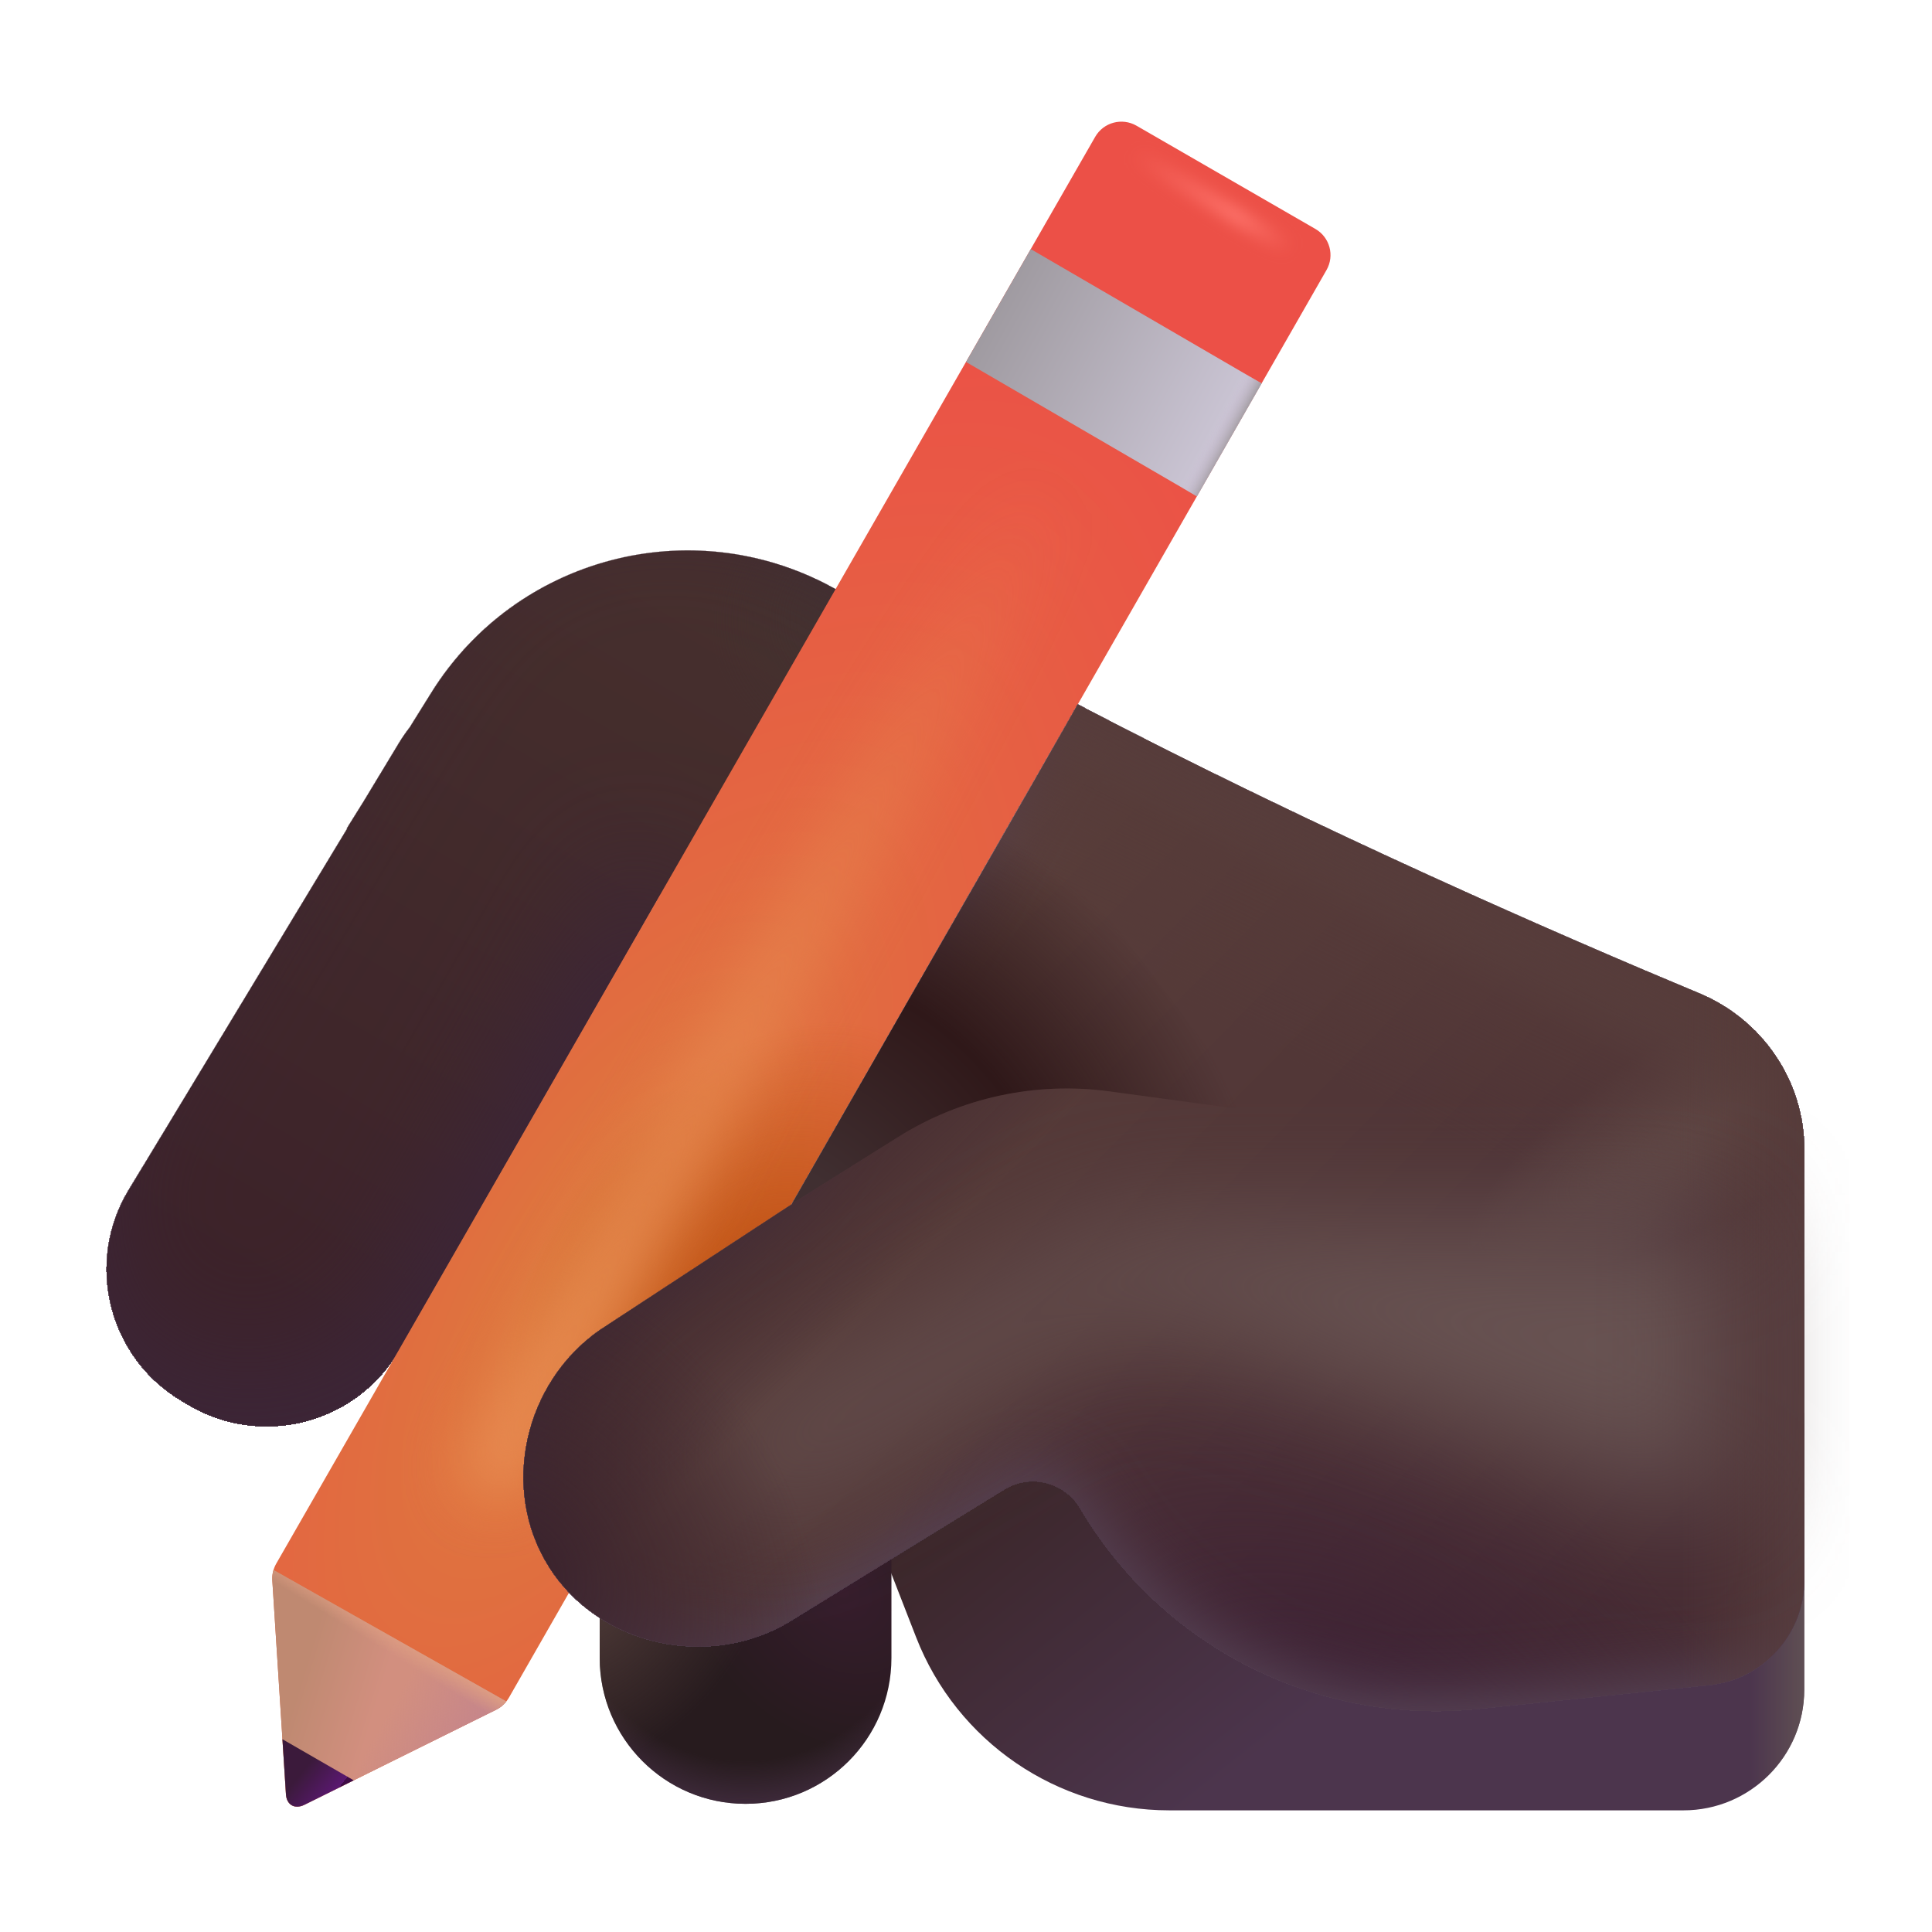
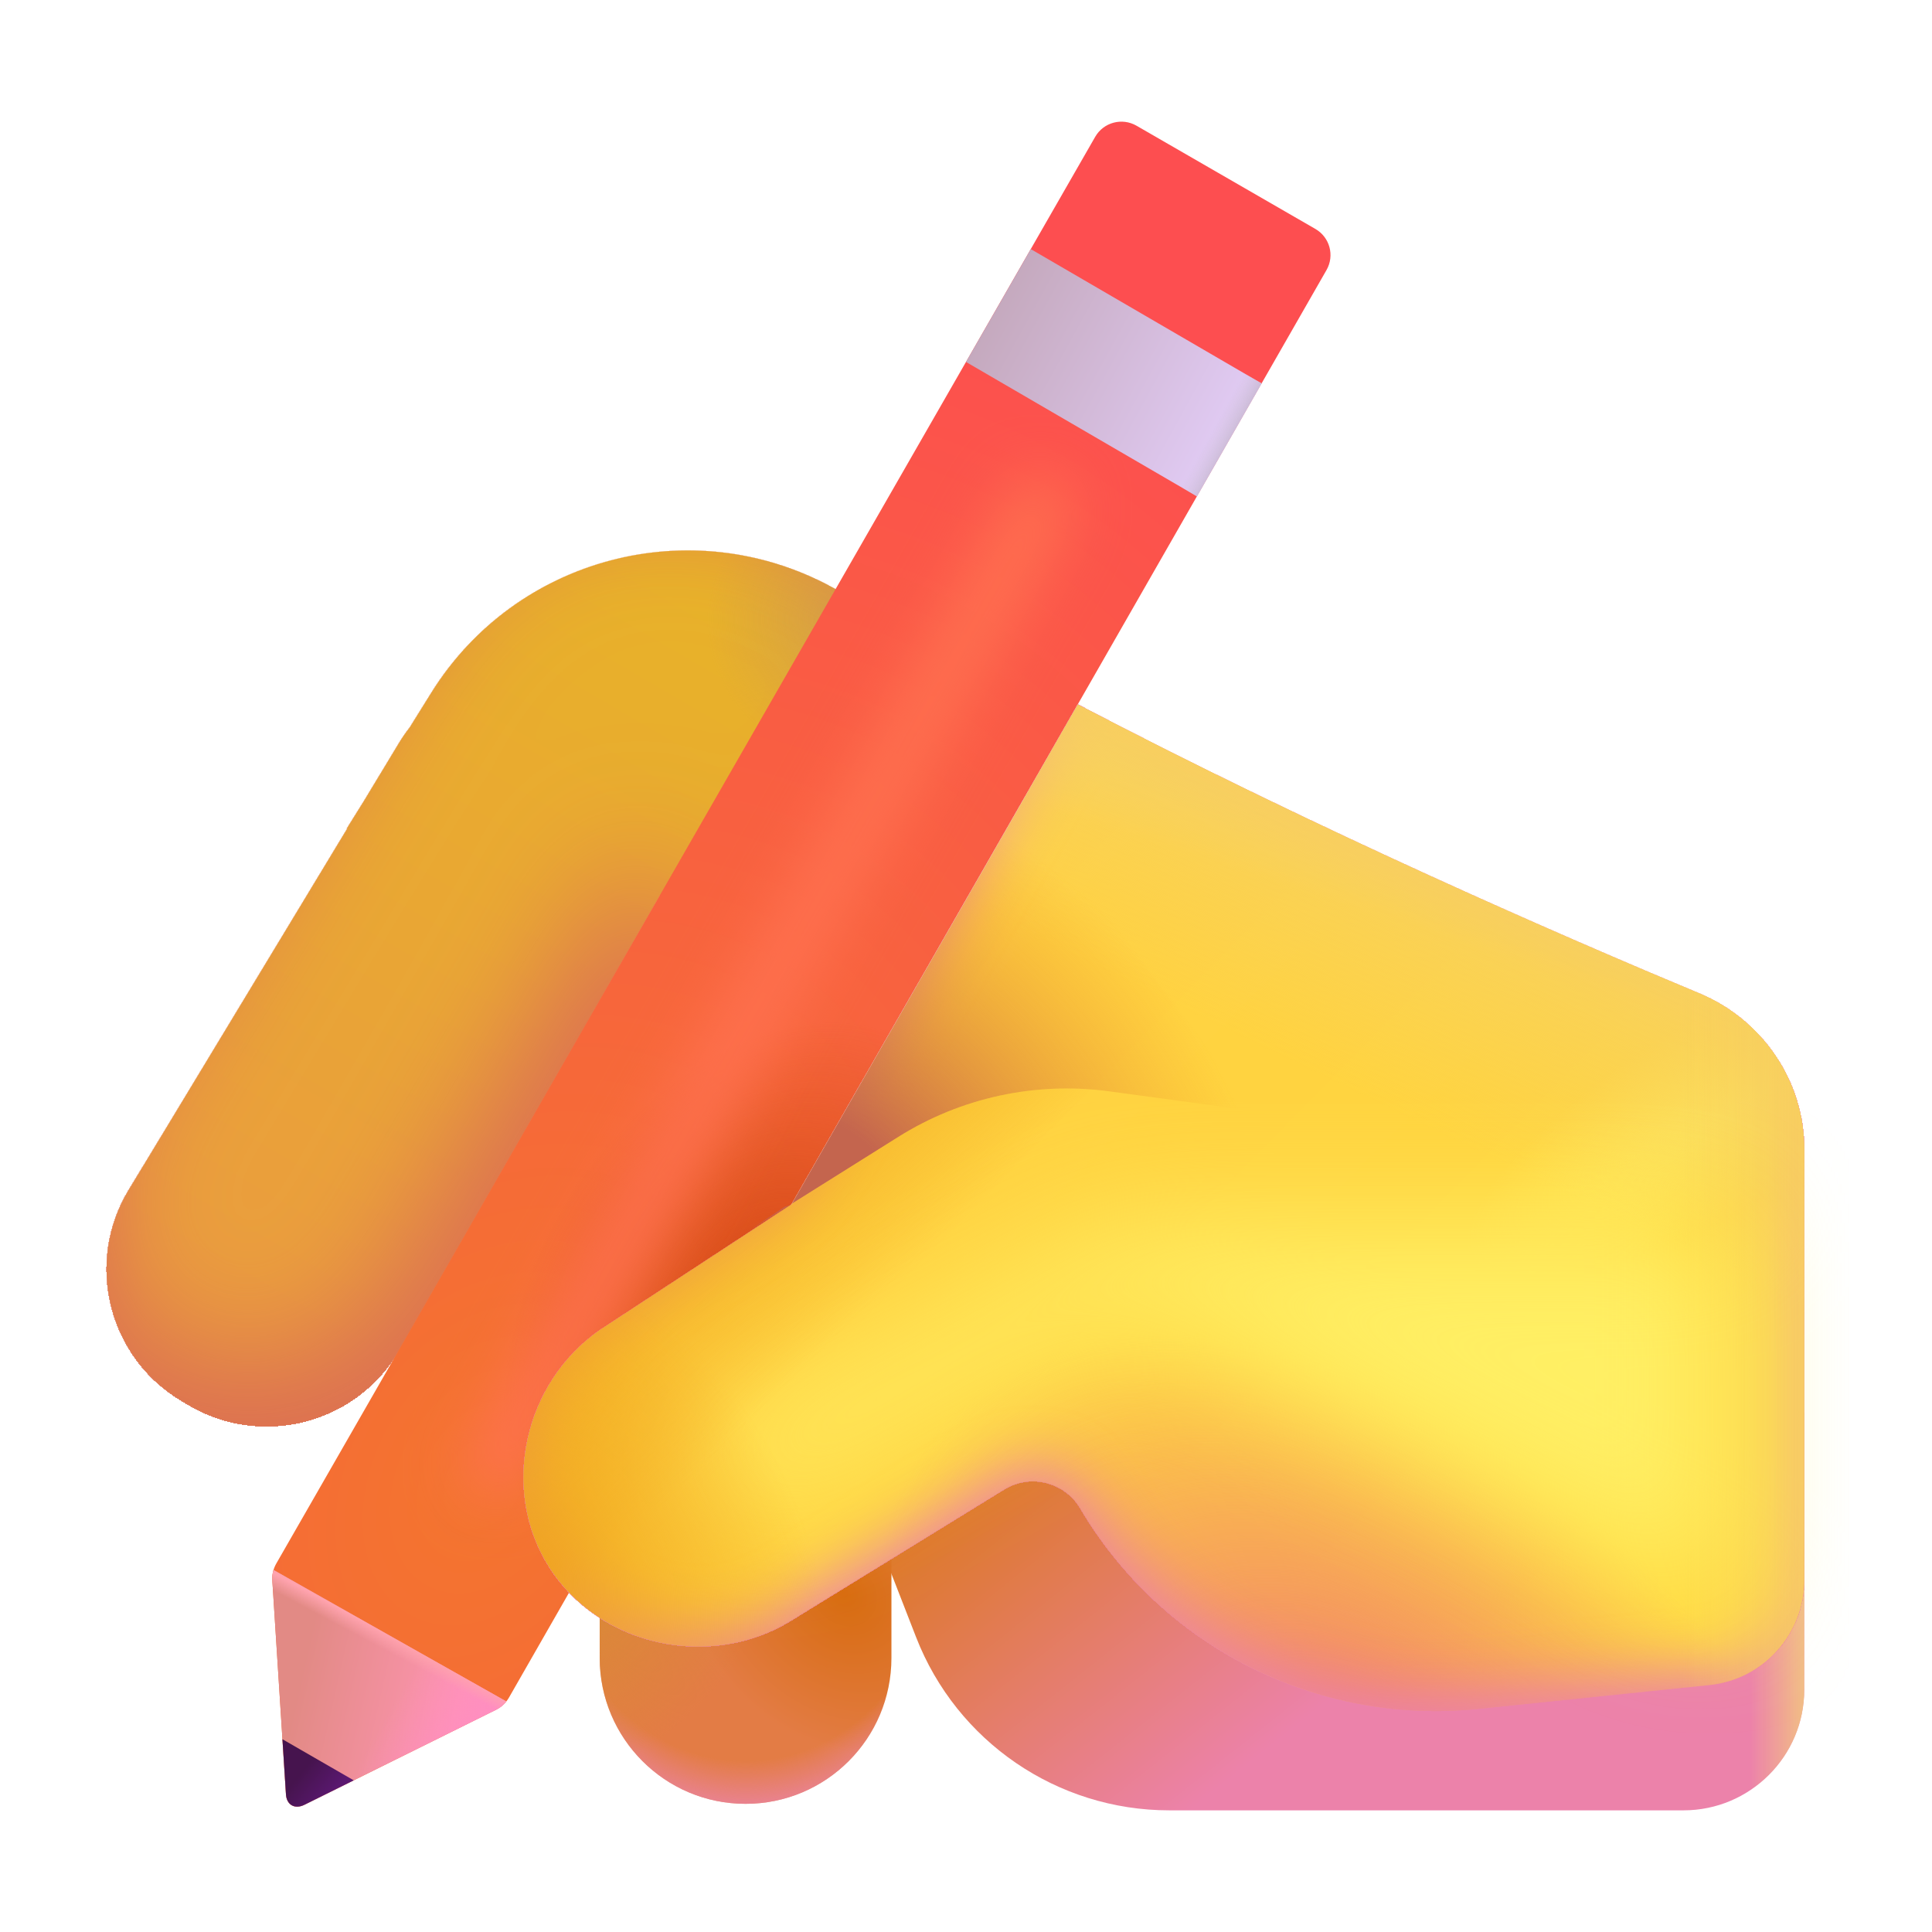
<svg xmlns="http://www.w3.org/2000/svg" width="32" height="32" viewBox="0 0 32 32" fill="none">
-   <g filter="url(#filter0_i_20020_6305)">
-     <path d="M6.784 12.051L7.143 11.475C8.542 9.228 11.449 8.461 13.775 9.724L16.655 11.29L12.349 18.371L10.934 14.829L6.617 22.349C5.914 23.575 4.344 23.99 3.127 23.271L3.011 23.202C1.797 22.485 1.402 20.915 2.132 19.708L5.752 13.722L5.746 13.718L6.027 13.267L6.61 12.303C6.663 12.214 6.722 12.13 6.784 12.051Z" fill="url(#paint0_linear_20020_6305)" />
-     <path d="M6.784 12.051L7.143 11.475C8.542 9.228 11.449 8.461 13.775 9.724L16.655 11.29L12.349 18.371L10.934 14.829L6.617 22.349C5.914 23.575 4.344 23.99 3.127 23.271L3.011 23.202C1.797 22.485 1.402 20.915 2.132 19.708L5.752 13.722L5.746 13.718L6.027 13.267L6.61 12.303C6.663 12.214 6.722 12.13 6.784 12.051Z" fill="url(#paint1_radial_20020_6305)" />
+   <g filter="url(#filter0_i_20020_6291)">
+     <path d="M6.784 12.051L7.143 11.475C8.542 9.228 11.449 8.461 13.775 9.724L16.655 11.29L12.349 18.371L10.934 14.829L6.617 22.349C5.914 23.575 4.344 23.99 3.127 23.271L3.011 23.202C1.797 22.485 1.402 20.915 2.132 19.708L5.752 13.722L5.746 13.718L6.027 13.267L6.61 12.303C6.663 12.214 6.722 12.13 6.784 12.051Z" fill="url(#paint0_linear_20020_6291)" />
+     <path d="M6.784 12.051L7.143 11.475C8.542 9.228 11.449 8.461 13.775 9.724L16.655 11.29L12.349 18.371L10.934 14.829L6.617 22.349C5.914 23.575 4.344 23.99 3.127 23.271L3.011 23.202C1.797 22.485 1.402 20.915 2.132 19.708L5.752 13.722L5.746 13.718L6.027 13.267L6.61 12.303C6.663 12.214 6.722 12.13 6.784 12.051Z" fill="url(#paint1_radial_20020_6291)" />
  </g>
-   <path d="M15.173 27.116L14.502 25.392L15.854 23.406H29.884V27.985C29.884 29.089 28.988 29.985 27.884 29.985H19.367C17.511 29.985 15.846 28.846 15.173 27.116Z" fill="url(#paint2_linear_20020_6305)" />
-   <path d="M15.173 27.116L14.502 25.392L15.854 23.406H29.884V27.985C29.884 29.089 28.988 29.985 27.884 29.985H19.367C17.511 29.985 15.846 28.846 15.173 27.116Z" fill="url(#paint3_linear_20020_6305)" />
-   <rect x="9.933" y="22.892" width="4.832" height="6.985" rx="2.416" fill="url(#paint4_radial_20020_6305)" />
-   <rect x="9.933" y="22.892" width="4.832" height="6.985" rx="2.416" fill="url(#paint5_radial_20020_6305)" />
-   <rect x="9.933" y="22.892" width="4.832" height="6.985" rx="2.416" fill="url(#paint6_radial_20020_6305)" />
-   <path d="M18.14 2.266C18.278 2.026 18.584 1.944 18.824 2.082L21.787 3.792C22.026 3.93 22.108 4.234 21.971 4.473L8.429 28.119C8.38 28.204 8.306 28.274 8.218 28.318L5.042 29.893C4.88 29.973 4.744 29.893 4.736 29.713L4.51 26.172C4.505 26.076 4.528 25.982 4.575 25.899L18.14 2.266Z" fill="url(#paint7_radial_20020_6305)" />
-   <path d="M18.14 2.266C18.278 2.026 18.584 1.944 18.824 2.082L21.787 3.792C22.026 3.93 22.108 4.234 21.971 4.473L8.429 28.119C8.38 28.204 8.306 28.274 8.218 28.318L5.042 29.893C4.88 29.973 4.744 29.893 4.736 29.713L4.51 26.172C4.505 26.076 4.528 25.982 4.575 25.899L18.14 2.266Z" fill="url(#paint8_radial_20020_6305)" />
-   <g filter="url(#filter1_f_20020_6305)">
-     <path d="M17.241 8.382L8.19 24.319" stroke="url(#paint9_linear_20020_6305)" stroke-linecap="round" />
+   <path d="M15.173 27.116L14.502 25.392L15.854 23.406H29.884V27.985C29.884 29.089 28.988 29.985 27.884 29.985H19.367C17.511 29.985 15.846 28.846 15.173 27.116Z" fill="url(#paint2_linear_20020_6291)" />
+   <path d="M15.173 27.116L14.502 25.392L15.854 23.406H29.884V27.985C29.884 29.089 28.988 29.985 27.884 29.985H19.367C17.511 29.985 15.846 28.846 15.173 27.116Z" fill="url(#paint3_linear_20020_6291)" />
+   <rect x="9.933" y="22.892" width="4.832" height="6.985" rx="2.416" fill="url(#paint4_radial_20020_6291)" />
+   <rect x="9.933" y="22.892" width="4.832" height="6.985" rx="2.416" fill="url(#paint5_radial_20020_6291)" />
+   <rect x="9.933" y="22.892" width="4.832" height="6.985" rx="2.416" fill="url(#paint6_radial_20020_6291)" />
+   <path d="M18.14 2.266C18.278 2.026 18.584 1.944 18.824 2.082L21.787 3.792C22.026 3.93 22.108 4.234 21.971 4.473L8.429 28.119C8.38 28.204 8.306 28.274 8.218 28.318L5.042 29.893C4.88 29.973 4.744 29.893 4.736 29.713L4.51 26.172C4.505 26.076 4.528 25.982 4.575 25.899L18.14 2.266Z" fill="url(#paint7_radial_20020_6291)" />
+   <path d="M18.14 2.266C18.278 2.026 18.584 1.944 18.824 2.082L21.787 3.792C22.026 3.93 22.108 4.234 21.971 4.473L8.429 28.119C8.38 28.204 8.306 28.274 8.218 28.318L5.042 29.893C4.88 29.973 4.744 29.893 4.736 29.713L4.51 26.172C4.505 26.076 4.528 25.982 4.575 25.899L18.14 2.266Z" fill="url(#paint8_radial_20020_6291)" />
+   <g filter="url(#filter1_f_20020_6291)">
+     <path d="M17.241 8.382L8.19 24.319" stroke="#FF7150" stroke-linecap="round" />
  </g>
-   <g filter="url(#filter2_i_20020_6305)">
-     <path d="M9.933 22.031C8.682 22.905 8.28 24.664 9.095 25.954C9.931 27.275 11.769 27.663 13.101 26.843L16.63 24.67C17.064 24.403 17.633 24.544 17.893 24.983C19.253 27.281 21.825 28.578 24.481 28.304L28.313 27.91C29.206 27.818 29.884 27.066 29.884 26.169V19.039C29.884 17.907 29.191 16.89 28.147 16.454C25.92 15.526 21.865 13.765 17.852 11.669L13.111 19.949L9.933 22.031Z" fill="url(#paint10_linear_20020_6305)" />
-     <path d="M9.933 22.031C8.682 22.905 8.28 24.664 9.095 25.954C9.931 27.275 11.769 27.663 13.101 26.843L16.63 24.67C17.064 24.403 17.633 24.544 17.893 24.983C19.253 27.281 21.825 28.578 24.481 28.304L28.313 27.91C29.206 27.818 29.884 27.066 29.884 26.169V19.039C29.884 17.907 29.191 16.89 28.147 16.454C25.92 15.526 21.865 13.765 17.852 11.669L13.111 19.949L9.933 22.031Z" fill="url(#paint11_radial_20020_6305)" />
-     <path d="M9.933 22.031C8.682 22.905 8.28 24.664 9.095 25.954C9.931 27.275 11.769 27.663 13.101 26.843L16.63 24.67C17.064 24.403 17.633 24.544 17.893 24.983C19.253 27.281 21.825 28.578 24.481 28.304L28.313 27.91C29.206 27.818 29.884 27.066 29.884 26.169V19.039C29.884 17.907 29.191 16.89 28.147 16.454C25.92 15.526 21.865 13.765 17.852 11.669L13.111 19.949L9.933 22.031Z" fill="url(#paint12_radial_20020_6305)" />
-     <path d="M9.933 22.031C8.682 22.905 8.28 24.664 9.095 25.954C9.931 27.275 11.769 27.663 13.101 26.843L16.63 24.67C17.064 24.403 17.633 24.544 17.893 24.983C19.253 27.281 21.825 28.578 24.481 28.304L28.313 27.91C29.206 27.818 29.884 27.066 29.884 26.169V19.039C29.884 17.907 29.191 16.89 28.147 16.454C25.92 15.526 21.865 13.765 17.852 11.669L13.111 19.949L9.933 22.031Z" fill="url(#paint13_linear_20020_6305)" />
+   <g filter="url(#filter2_i_20020_6291)">
+     <path d="M9.933 22.031C8.682 22.905 8.28 24.664 9.095 25.954C9.931 27.275 11.769 27.663 13.101 26.843L16.63 24.67C17.064 24.403 17.633 24.544 17.893 24.983C19.253 27.281 21.825 28.578 24.481 28.304L28.313 27.91C29.206 27.818 29.884 27.066 29.884 26.169V19.039C29.884 17.907 29.191 16.89 28.147 16.454C25.92 15.526 21.865 13.765 17.852 11.669L13.111 19.949L9.933 22.031Z" fill="url(#paint9_linear_20020_6291)" />
+     <path d="M9.933 22.031C8.682 22.905 8.28 24.664 9.095 25.954C9.931 27.275 11.769 27.663 13.101 26.843L16.63 24.67C17.064 24.403 17.633 24.544 17.893 24.983C19.253 27.281 21.825 28.578 24.481 28.304L28.313 27.91C29.206 27.818 29.884 27.066 29.884 26.169V19.039C29.884 17.907 29.191 16.89 28.147 16.454C25.92 15.526 21.865 13.765 17.852 11.669L13.111 19.949L9.933 22.031Z" fill="url(#paint10_radial_20020_6291)" />
+     <path d="M9.933 22.031C8.682 22.905 8.28 24.664 9.095 25.954C9.931 27.275 11.769 27.663 13.101 26.843L16.63 24.67C17.064 24.403 17.633 24.544 17.893 24.983C19.253 27.281 21.825 28.578 24.481 28.304L28.313 27.91C29.206 27.818 29.884 27.066 29.884 26.169V19.039C29.884 17.907 29.191 16.89 28.147 16.454C25.92 15.526 21.865 13.765 17.852 11.669L13.111 19.949L9.933 22.031Z" fill="url(#paint11_radial_20020_6291)" />
+     <path d="M9.933 22.031C8.682 22.905 8.28 24.664 9.095 25.954C9.931 27.275 11.769 27.663 13.101 26.843L16.63 24.67C17.064 24.403 17.633 24.544 17.893 24.983C19.253 27.281 21.825 28.578 24.481 28.304L28.313 27.91C29.206 27.818 29.884 27.066 29.884 26.169V19.039C29.884 17.907 29.191 16.89 28.147 16.454C25.92 15.526 21.865 13.765 17.852 11.669L13.111 19.949L9.933 22.031Z" fill="url(#paint12_linear_20020_6291)" />
  </g>
-   <path d="M9.933 22.031C8.682 22.905 8.28 24.664 9.095 25.954C9.931 27.275 11.769 27.663 13.101 26.843L16.63 24.67C17.064 24.403 17.633 24.544 17.893 24.983C19.253 27.281 21.825 28.578 24.481 28.304L28.313 27.91C29.206 27.818 29.884 27.066 29.884 26.169V19.039C29.884 17.907 29.191 16.89 28.147 16.454C25.92 15.526 21.865 13.765 17.852 11.669L13.111 19.949L9.933 22.031Z" fill="url(#paint14_linear_20020_6305)" />
-   <path d="M9.933 22.031C8.682 22.905 8.28 24.664 9.095 25.954C9.931 27.275 11.769 27.663 13.101 26.843L16.63 24.67C17.064 24.403 17.633 24.544 17.893 24.983C19.253 27.281 21.825 28.578 24.481 28.304L28.313 27.91C29.206 27.818 29.884 27.066 29.884 26.169V19.039C29.884 17.907 29.191 16.89 28.147 16.454C25.92 15.526 21.865 13.765 17.852 11.669L13.111 19.949L9.933 22.031Z" fill="url(#paint15_linear_20020_6305)" />
-   <path d="M16.925 13.287L13.118 19.936L14.876 18.833C15.917 18.178 17.155 17.911 18.374 18.076L20.805 18.406L16.925 13.287Z" fill="url(#paint16_radial_20020_6305)" />
-   <path d="M16 5.995L17.073 4.126L20.896 6.351L19.825 8.221L16 5.995Z" fill="url(#paint17_linear_20020_6305)" />
-   <path d="M16 5.995L17.073 4.126L20.896 6.351L19.825 8.221L16 5.995Z" fill="url(#paint18_linear_20020_6305)" />
-   <path d="M8.386 28.182C8.341 28.239 8.284 28.285 8.218 28.318L5.042 29.893C4.88 29.973 4.744 29.893 4.736 29.714L4.51 26.172C4.507 26.115 4.514 26.058 4.53 26.003L8.386 28.182Z" fill="url(#paint19_linear_20020_6305)" />
-   <path d="M8.386 28.182C8.341 28.239 8.284 28.285 8.218 28.318L5.042 29.893C4.88 29.973 4.744 29.893 4.736 29.714L4.51 26.172C4.507 26.115 4.514 26.058 4.53 26.003L8.386 28.182Z" fill="url(#paint20_linear_20020_6305)" />
-   <path d="M8.386 28.182C8.341 28.239 8.284 28.285 8.218 28.318L5.042 29.893C4.88 29.973 4.744 29.893 4.736 29.714L4.51 26.172C4.507 26.115 4.514 26.058 4.53 26.003L8.386 28.182Z" fill="url(#paint21_linear_20020_6305)" />
-   <path d="M5.859 29.488L5.042 29.893C4.88 29.973 4.744 29.893 4.736 29.714L4.678 28.807L5.859 29.488Z" fill="url(#paint22_linear_20020_6305)" />
-   <g filter="url(#filter3_f_20020_6305)">
-     <path d="M17.818 20.62L12.186 23.662C11.823 23.858 11.712 24.328 11.95 24.665C12.152 24.953 12.537 25.042 12.845 24.874L17.908 22.102C18.406 21.83 18.996 21.782 19.532 21.97L28.629 25.17V20.26H19.244C18.746 20.26 18.256 20.384 17.818 20.62Z" fill="#685352" />
+   <path d="M9.933 22.031C8.682 22.905 8.28 24.664 9.095 25.954C9.931 27.275 11.769 27.663 13.101 26.843L16.63 24.67C17.064 24.403 17.633 24.544 17.893 24.983C19.253 27.281 21.825 28.578 24.481 28.304L28.313 27.91C29.206 27.818 29.884 27.066 29.884 26.169V19.039C29.884 17.907 29.191 16.89 28.147 16.454C25.92 15.526 21.865 13.765 17.852 11.669L13.111 19.949L9.933 22.031Z" fill="url(#paint13_linear_20020_6291)" />
+   <path d="M9.933 22.031C8.682 22.905 8.28 24.664 9.095 25.954C9.931 27.275 11.769 27.663 13.101 26.843L16.63 24.67C17.064 24.403 17.633 24.544 17.893 24.983C19.253 27.281 21.825 28.578 24.481 28.304L28.313 27.91C29.206 27.818 29.884 27.066 29.884 26.169V19.039C29.884 17.907 29.191 16.89 28.147 16.454C25.92 15.526 21.865 13.765 17.852 11.669L13.111 19.949L9.933 22.031Z" fill="url(#paint14_linear_20020_6291)" />
+   <path d="M12.467 20.343L12.997 19.989L13.08 19.96L12.469 20.344L12.467 20.343Z" fill="url(#paint15_radial_20020_6291)" />
+   <path d="M16.925 13.287L13.118 19.936L14.876 18.833C15.917 18.178 17.155 17.911 18.374 18.076L20.805 18.406L16.925 13.287Z" fill="url(#paint16_radial_20020_6291)" />
+   <path d="M16 5.995L17.073 4.126L20.896 6.351L19.825 8.221L16 5.995Z" fill="url(#paint17_linear_20020_6291)" />
+   <path d="M16 5.995L17.073 4.126L20.896 6.351L19.825 8.221L16 5.995Z" fill="url(#paint18_linear_20020_6291)" />
+   <path d="M8.386 28.182C8.341 28.239 8.284 28.285 8.218 28.318L5.042 29.893C4.88 29.973 4.744 29.893 4.736 29.714L4.51 26.172C4.507 26.115 4.514 26.058 4.53 26.003L8.386 28.182Z" fill="url(#paint19_linear_20020_6291)" />
+   <path d="M8.386 28.182C8.341 28.239 8.284 28.285 8.218 28.318L5.042 29.893C4.88 29.973 4.744 29.893 4.736 29.714L4.51 26.172C4.507 26.115 4.514 26.058 4.53 26.003L8.386 28.182Z" fill="url(#paint20_linear_20020_6291)" />
+   <path d="M8.386 28.182C8.341 28.239 8.284 28.285 8.218 28.318L5.042 29.893C4.88 29.973 4.744 29.893 4.736 29.714L4.51 26.172C4.507 26.115 4.514 26.058 4.53 26.003L8.386 28.182Z" fill="url(#paint21_linear_20020_6291)" />
+   <path d="M5.859 29.488L5.042 29.893C4.88 29.973 4.744 29.893 4.736 29.714L4.678 28.807L5.859 29.488Z" fill="url(#paint22_linear_20020_6291)" />
+   <g filter="url(#filter3_f_20020_6291)">
+     <path d="M17.818 20.62L12.186 23.662C11.823 23.858 11.712 24.328 11.95 24.665C12.152 24.953 12.537 25.042 12.845 24.874L17.767 22.18C18.345 21.863 19.042 21.852 19.63 22.149L28.629 26.702V20.26H19.244C18.746 20.26 18.256 20.384 17.818 20.62Z" fill="#FFEF64" />
  </g>
-   <path d="M13.118 19.936L14.876 18.833C15.917 18.179 17.155 17.911 18.374 18.076L19.842 18.276L17.903 24.999L17.893 24.983C17.633 24.544 17.064 24.403 16.63 24.67L13.101 26.843C11.769 27.663 9.931 27.275 9.095 25.954C8.28 24.664 8.682 22.905 9.933 22.031L13.111 19.949L13.118 19.936Z" fill="url(#paint23_linear_20020_6305)" />
-   <path d="M13.118 19.936L14.876 18.833C15.917 18.179 17.155 17.911 18.374 18.076L19.842 18.276L17.903 24.999L17.893 24.983C17.633 24.544 17.064 24.403 16.63 24.67L13.101 26.843C11.769 27.663 9.931 27.275 9.095 25.954C8.28 24.664 8.682 22.905 9.933 22.031L13.111 19.949L13.118 19.936Z" fill="url(#paint24_radial_20020_6305)" />
-   <g filter="url(#filter4_f_20020_6305)">
-     <path d="M18.719 2.503L21.567 4.24" stroke="url(#paint25_linear_20020_6305)" stroke-width="0.25" stroke-linecap="round" />
-   </g>
+   <path d="M13.118 19.936L14.876 18.833C15.917 18.179 17.155 17.911 18.374 18.076L19.842 18.276L17.903 24.999L17.893 24.983C17.633 24.544 17.064 24.403 16.63 24.67L13.101 26.843C11.769 27.663 9.931 27.275 9.095 25.954C8.28 24.664 8.682 22.905 9.933 22.031L13.111 19.949L13.118 19.936Z" fill="url(#paint23_linear_20020_6291)" />
+   <path d="M13.118 19.936L14.876 18.833C15.917 18.179 17.155 17.911 18.374 18.076L19.842 18.276L17.903 24.999L17.893 24.983C17.633 24.544 17.064 24.403 16.63 24.67L13.101 26.843C11.769 27.663 9.931 27.275 9.095 25.954C8.28 24.664 8.682 22.905 9.933 22.031L13.111 19.949L13.118 19.936Z" fill="url(#paint24_radial_20020_6291)" />
  <defs>
-     <filter id="filter0_i_20020_6305" x="1.465" y="8.117" width="15.189" height="15.507" filterUnits="userSpaceOnUse" color-interpolation-filters="sRGB">
+     <filter id="filter0_i_20020_6291" x="1.465" y="8.117" width="15.189" height="15.507" filterUnits="userSpaceOnUse" color-interpolation-filters="sRGB">
      <feFlood flood-opacity="0" result="BackgroundImageFix" />
      <feBlend mode="normal" in="SourceGraphic" in2="BackgroundImageFix" result="shape" />
      <feColorMatrix in="SourceAlpha" type="matrix" values="0 0 0 0 0 0 0 0 0 0 0 0 0 0 0 0 0 0 127 0" result="hardAlpha" />
      <feOffset dx="-0.3" dy="-1" />
      <feGaussianBlur stdDeviation="1" />
      <feComposite in2="hardAlpha" operator="arithmetic" k2="-1" k3="1" />
-       <feColorMatrix type="matrix" values="0 0 0 0 0.235 0 0 0 0 0.145 0 0 0 0 0.216 0 0 0 1 0" />
-       <feBlend mode="normal" in2="shape" result="effect1_innerShadow_20020_6305" />
+       <feColorMatrix type="matrix" values="0 0 0 0 0.863 0 0 0 0 0.435 0 0 0 0 0.322 0 0 0 1 0" />
+       <feBlend mode="normal" in2="shape" result="effect1_innerShadow_20020_6291" />
    </filter>
-     <filter id="filter1_f_20020_6305" x="6.69" y="6.882" width="12.051" height="18.937" filterUnits="userSpaceOnUse" color-interpolation-filters="sRGB">
+     <filter id="filter1_f_20020_6291" x="6.69" y="6.882" width="12.051" height="18.937" filterUnits="userSpaceOnUse" color-interpolation-filters="sRGB">
      <feFlood flood-opacity="0" result="BackgroundImageFix" />
      <feBlend mode="normal" in="SourceGraphic" in2="BackgroundImageFix" result="shape" />
-       <feGaussianBlur stdDeviation="0.5" result="effect1_foregroundBlur_20020_6305" />
+       <feGaussianBlur stdDeviation="0.5" result="effect1_foregroundBlur_20020_6291" />
    </filter>
-     <filter id="filter2_i_20020_6305" x="8.671" y="11.419" width="21.213" height="16.921" filterUnits="userSpaceOnUse" color-interpolation-filters="sRGB">
+     <filter id="filter2_i_20020_6291" x="8.671" y="11.419" width="21.213" height="16.921" filterUnits="userSpaceOnUse" color-interpolation-filters="sRGB">
      <feFlood flood-opacity="0" result="BackgroundImageFix" />
      <feBlend mode="normal" in="SourceGraphic" in2="BackgroundImageFix" result="shape" />
      <feColorMatrix in="SourceAlpha" type="matrix" values="0 0 0 0 0 0 0 0 0 0 0 0 0 0 0 0 0 0 127 0" result="hardAlpha" />
      <feOffset dy="-0.25" />
      <feGaussianBlur stdDeviation="0.5" />
      <feComposite in2="hardAlpha" operator="arithmetic" k2="-1" k3="1" />
-       <feColorMatrix type="matrix" values="0 0 0 0 0.333 0 0 0 0 0.255 0 0 0 0 0.329 0 0 0 1 0" />
-       <feBlend mode="normal" in2="shape" result="effect1_innerShadow_20020_6305" />
+       <feColorMatrix type="matrix" values="0 0 0 0 0.925 0 0 0 0 0.51 0 0 0 0 0.651 0 0 0 1 0" />
+       <feBlend mode="normal" in2="shape" result="effect1_innerShadow_20020_6291" />
    </filter>
-     <filter id="filter3_f_20020_6305" x="9.824" y="18.26" width="20.805" height="8.91" filterUnits="userSpaceOnUse" color-interpolation-filters="sRGB">
+     <filter id="filter3_f_20020_6291" x="9.824" y="18.26" width="20.805" height="10.441" filterUnits="userSpaceOnUse" color-interpolation-filters="sRGB">
      <feFlood flood-opacity="0" result="BackgroundImageFix" />
      <feBlend mode="normal" in="SourceGraphic" in2="BackgroundImageFix" result="shape" />
-       <feGaussianBlur stdDeviation="1" result="effect1_foregroundBlur_20020_6305" />
+       <feGaussianBlur stdDeviation="1" result="effect1_foregroundBlur_20020_6291" />
    </filter>
-     <filter id="filter4_f_20020_6305" x="18.344" y="2.128" width="3.598" height="2.487" filterUnits="userSpaceOnUse" color-interpolation-filters="sRGB">
-       <feFlood flood-opacity="0" result="BackgroundImageFix" />
-       <feBlend mode="normal" in="SourceGraphic" in2="BackgroundImageFix" result="shape" />
-       <feGaussianBlur stdDeviation="0.125" result="effect1_foregroundBlur_20020_6305" />
-     </filter>
-     <linearGradient id="paint0_linear_20020_6305" x1="11.914" y1="10.071" x2="4.985" y2="21.98" gradientUnits="userSpaceOnUse">
-       <stop stop-color="#462F2D" />
-       <stop offset="1" stop-color="#3C2229" />
+     <linearGradient id="paint0_linear_20020_6291" x1="11.914" y1="10.071" x2="4.985" y2="21.98" gradientUnits="userSpaceOnUse">
+       <stop stop-color="#E8B229" />
+       <stop offset="1" stop-color="#EA9D3E" />
    </linearGradient>
-     <radialGradient id="paint1_radial_20020_6305" cx="0" cy="0" r="1" gradientUnits="userSpaceOnUse" gradientTransform="translate(14.123 10.2441) rotate(151.144) scale(2.4229 2.39271)">
-       <stop stop-color="#433230" />
-       <stop offset="1" stop-color="#433230" stop-opacity="0" />
+     <radialGradient id="paint1_radial_20020_6291" cx="0" cy="0" r="1" gradientUnits="userSpaceOnUse" gradientTransform="translate(14.123 10.2441) rotate(151.144) scale(2.4229 2.39271)">
+       <stop stop-color="#D5A047" />
+       <stop offset="1" stop-color="#D5A047" stop-opacity="0" />
    </radialGradient>
-     <linearGradient id="paint2_linear_20020_6305" x1="16.529" y1="24.288" x2="20.534" y2="29.334" gradientUnits="userSpaceOnUse">
-       <stop stop-color="#3B2629" />
-       <stop offset="1" stop-color="#4C354D" />
+     <linearGradient id="paint2_linear_20020_6291" x1="16.529" y1="24.288" x2="20.534" y2="29.334" gradientUnits="userSpaceOnUse">
+       <stop stop-color="#DD7828" />
+       <stop offset="1" stop-color="#EC82AA" />
    </linearGradient>
-     <linearGradient id="paint3_linear_20020_6305" x1="30.064" y1="29.985" x2="28.992" y2="29.985" gradientUnits="userSpaceOnUse">
-       <stop stop-color="#635455" />
-       <stop offset="1" stop-color="#635455" stop-opacity="0" />
+     <linearGradient id="paint3_linear_20020_6291" x1="30.064" y1="29.985" x2="28.992" y2="29.985" gradientUnits="userSpaceOnUse">
+       <stop stop-color="#F3CA7E" />
+       <stop offset="1" stop-color="#F3CA7E" stop-opacity="0" />
    </linearGradient>
-     <radialGradient id="paint4_radial_20020_6305" cx="0" cy="0" r="1" gradientUnits="userSpaceOnUse" gradientTransform="translate(13.9715 26.3845) rotate(135.869) scale(2.41351 2.90807)">
-       <stop stop-color="#361C2C" />
-       <stop offset="1" stop-color="#271B1E" />
+     <radialGradient id="paint4_radial_20020_6291" cx="0" cy="0" r="1" gradientUnits="userSpaceOnUse" gradientTransform="translate(13.9715 26.3845) rotate(135.869) scale(2.41351 2.90807)">
+       <stop stop-color="#D76B0E" />
+       <stop offset="1" stop-color="#E37C45" />
    </radialGradient>
-     <radialGradient id="paint5_radial_20020_6305" cx="0" cy="0" r="1" gradientUnits="userSpaceOnUse" gradientTransform="translate(12.3489 25.5496) rotate(90) scale(4.66523 4.10231)">
-       <stop offset="0.776" stop-color="#473046" stop-opacity="0" />
-       <stop offset="1" stop-color="#473046" />
+     <radialGradient id="paint5_radial_20020_6291" cx="0" cy="0" r="1" gradientUnits="userSpaceOnUse" gradientTransform="translate(12.3489 25.5496) rotate(90) scale(4.66523 4.10231)">
+       <stop offset="0.776" stop-color="#EC85B1" stop-opacity="0" />
+       <stop offset="1" stop-color="#EC85B1" />
    </radialGradient>
-     <radialGradient id="paint6_radial_20020_6305" cx="0" cy="0" r="1" gradientUnits="userSpaceOnUse" gradientTransform="translate(9.93274 26.7509) rotate(46.652) scale(2.23023 3.25879)">
-       <stop stop-color="#493634" />
-       <stop offset="1" stop-color="#493634" stop-opacity="0" />
+     <radialGradient id="paint6_radial_20020_6291" cx="0" cy="0" r="1" gradientUnits="userSpaceOnUse" gradientTransform="translate(9.93274 26.7509) rotate(46.652) scale(2.23023 3.25879)">
+       <stop stop-color="#DB8838" />
+       <stop offset="1" stop-color="#DB8838" stop-opacity="0" />
    </radialGradient>
-     <radialGradient id="paint7_radial_20020_6305" cx="0" cy="0" r="1" gradientUnits="userSpaceOnUse" gradientTransform="translate(9.77862 21.4953) rotate(-60.8246) scale(18.5343 7.81888)">
-       <stop stop-color="#DB7C3C" />
-       <stop offset="1" stop-color="#EC5047" />
+     <radialGradient id="paint7_radial_20020_6291" cx="0" cy="0" r="1" gradientUnits="userSpaceOnUse" gradientTransform="translate(8.06378 24.5624) rotate(-60.8192) scale(22.0482 16.0052)">
+       <stop stop-color="#F3752E" />
+       <stop offset="1" stop-color="#FD4E50" />
    </radialGradient>
-     <radialGradient id="paint8_radial_20020_6305" cx="0" cy="0" r="1" gradientUnits="userSpaceOnUse" gradientTransform="translate(12.4418 21.7453) rotate(-57.9221) scale(5.23706 3.61201)">
-       <stop stop-color="#B94D0B" />
-       <stop offset="1" stop-color="#B94D0B" stop-opacity="0" />
+     <radialGradient id="paint8_radial_20020_6291" cx="0" cy="0" r="1" gradientUnits="userSpaceOnUse" gradientTransform="translate(12.4418 21.7453) rotate(-57.9221) scale(5.23706 3.61201)">
+       <stop stop-color="#D24611" />
+       <stop offset="1" stop-color="#D24611" stop-opacity="0" />
    </radialGradient>
-     <linearGradient id="paint9_linear_20020_6305" x1="10.097" y1="22.631" x2="18.224" y2="8.382" gradientUnits="userSpaceOnUse">
-       <stop stop-color="#E98D53" />
-       <stop offset="1" stop-color="#E98D53" stop-opacity="0" />
+     <linearGradient id="paint9_linear_20020_6291" x1="17.139" y1="13.161" x2="28.784" y2="24.614" gradientUnits="userSpaceOnUse">
+       <stop stop-color="#FFD142" />
+       <stop offset="1" stop-color="#FFD73D" />
    </linearGradient>
-     <linearGradient id="paint10_linear_20020_6305" x1="17.139" y1="13.161" x2="28.784" y2="24.614" gradientUnits="userSpaceOnUse">
-       <stop stop-color="#593E3A" />
-       <stop offset="1" stop-color="#472C33" />
+     <radialGradient id="paint10_radial_20020_6291" cx="0" cy="0" r="1" gradientUnits="userSpaceOnUse" gradientTransform="translate(22.7763 30.3544) rotate(-135.161) scale(9.85968 6.28011)">
+       <stop offset="0.212" stop-color="#F1816B" />
+       <stop offset="1" stop-color="#F1816B" stop-opacity="0" />
+     </radialGradient>
+     <radialGradient id="paint11_radial_20020_6291" cx="0" cy="0" r="1" gradientUnits="userSpaceOnUse" gradientTransform="translate(28.8251 18.2568) rotate(149.931) scale(5.17395 1.57367)">
+       <stop stop-color="#FFEC5D" />
+       <stop offset="1" stop-color="#FFEC5D" stop-opacity="0" />
+     </radialGradient>
+     <linearGradient id="paint12_linear_20020_6291" x1="24.112" y1="14.368" x2="23.758" y2="15.468" gradientUnits="userSpaceOnUse">
+       <stop stop-color="#F7D160" />
+       <stop offset="1" stop-color="#F7D160" stop-opacity="0" />
    </linearGradient>
-     <radialGradient id="paint11_radial_20020_6305" cx="0" cy="0" r="1" gradientUnits="userSpaceOnUse" gradientTransform="translate(22.7763 30.3544) rotate(-135.161) scale(9.85968 6.28011)">
-       <stop offset="0.212" stop-color="#3C2034" />
-       <stop offset="1" stop-color="#3C2034" stop-opacity="0" />
+     <linearGradient id="paint13_linear_20020_6291" x1="23.814" y1="14.125" x2="22.001" y2="17.875" gradientUnits="userSpaceOnUse">
+       <stop stop-color="#F8D15D" />
+       <stop offset="1" stop-color="#F8D15D" stop-opacity="0" />
+     </linearGradient>
+     <linearGradient id="paint14_linear_20020_6291" x1="30.376" y1="21.188" x2="27.814" y2="21.188" gradientUnits="userSpaceOnUse">
+       <stop stop-color="#F8D15D" />
+       <stop offset="1" stop-color="#F8D15D" stop-opacity="0" />
+     </linearGradient>
+     <radialGradient id="paint15_radial_20020_6291" cx="0" cy="0" r="1" gradientUnits="userSpaceOnUse" gradientTransform="translate(13.1723 20.3441) rotate(-45.605) scale(7.31574 8.64406)">
+       <stop offset="0.249" stop-color="#C4654E" />
+       <stop offset="1" stop-color="#F19321" stop-opacity="0" />
    </radialGradient>
-     <radialGradient id="paint12_radial_20020_6305" cx="0" cy="0" r="1" gradientUnits="userSpaceOnUse" gradientTransform="translate(28.8251 18.2568) rotate(149.931) scale(5.17395 1.57367)">
-       <stop stop-color="#67514E" />
-       <stop offset="1" stop-color="#67514E" stop-opacity="0" />
+     <radialGradient id="paint16_radial_20020_6291" cx="0" cy="0" r="1" gradientUnits="userSpaceOnUse" gradientTransform="translate(13.1723 20.3441) rotate(-45.605) scale(7.31574 8.64406)">
+       <stop offset="0.249" stop-color="#C4654E" />
+       <stop offset="1" stop-color="#F19321" stop-opacity="0" />
    </radialGradient>
-     <linearGradient id="paint13_linear_20020_6305" x1="24.375" y1="13.844" x2="23.375" y2="15.781" gradientUnits="userSpaceOnUse">
-       <stop stop-color="#62504D" />
-       <stop offset="1" stop-color="#62504D" stop-opacity="0" />
+     <linearGradient id="paint17_linear_20020_6291" x1="16.345" y1="5.063" x2="20.896" y2="7.563" gradientUnits="userSpaceOnUse">
+       <stop stop-color="#C4A8BC" />
+       <stop offset="1" stop-color="#E5D0FC" />
    </linearGradient>
-     <linearGradient id="paint14_linear_20020_6305" x1="23.814" y1="14.125" x2="22.001" y2="17.875" gradientUnits="userSpaceOnUse">
-       <stop stop-color="#563B39" />
-       <stop offset="1" stop-color="#563B39" stop-opacity="0" />
+     <linearGradient id="paint18_linear_20020_6291" x1="20.454" y1="7.211" x2="20.126" y2="7.031" gradientUnits="userSpaceOnUse">
+       <stop stop-color="#CABAD5" />
+       <stop offset="1" stop-color="#D4C5DE" stop-opacity="0" />
+       <stop offset="1" stop-color="#CABAD4" stop-opacity="0" />
    </linearGradient>
-     <linearGradient id="paint15_linear_20020_6305" x1="30.376" y1="21.188" x2="27.814" y2="21.188" gradientUnits="userSpaceOnUse">
-       <stop stop-color="#563B39" />
-       <stop offset="1" stop-color="#563B39" stop-opacity="0" />
+     <linearGradient id="paint19_linear_20020_6291" x1="4.939" y1="27.964" x2="7.595" y2="28.562" gradientUnits="userSpaceOnUse">
+       <stop stop-color="#E28A85" />
+       <stop offset="1" stop-color="#FF95B3" />
    </linearGradient>
-     <radialGradient id="paint16_radial_20020_6305" cx="0" cy="0" r="1" gradientUnits="userSpaceOnUse" gradientTransform="translate(13.1723 20.3441) rotate(-45.605) scale(7.31574 8.64406)">
-       <stop offset="0.117" stop-color="#402F31" />
-       <stop offset="0.561" stop-color="#2F1819" />
-       <stop offset="1" stop-color="#2F1819" stop-opacity="0" />
+     <linearGradient id="paint20_linear_20020_6291" x1="7.69" y1="29.509" x2="6.257" y2="28.682" gradientUnits="userSpaceOnUse">
+       <stop stop-color="#FF8DC2" />
+       <stop offset="1" stop-color="#FF8DC2" stop-opacity="0" />
+     </linearGradient>
+     <linearGradient id="paint21_linear_20020_6291" x1="6.474" y1="27.093" x2="6.353" y2="27.32" gradientUnits="userSpaceOnUse">
+       <stop stop-color="#FFA3AE" />
+       <stop offset="1" stop-color="#FFA3AE" stop-opacity="0" />
+     </linearGradient>
+     <linearGradient id="paint22_linear_20020_6291" x1="4.942" y1="29.424" x2="5.44" y2="29.824" gradientUnits="userSpaceOnUse">
+       <stop stop-color="#46144E" />
+       <stop offset="1" stop-color="#5A1870" />
+     </linearGradient>
+     <linearGradient id="paint23_linear_20020_6291" x1="10.564" y1="19.781" x2="13.345" y2="22.65" gradientUnits="userSpaceOnUse">
+       <stop stop-color="#F0A51D" />
+       <stop offset="1" stop-color="#F0A51D" stop-opacity="0" />
+     </linearGradient>
+     <radialGradient id="paint24_radial_20020_6291" cx="0" cy="0" r="1" gradientUnits="userSpaceOnUse" gradientTransform="translate(8.67059 25.9688) rotate(-34.4393) scale(4.53113 5.89016)">
+       <stop stop-color="#F0A51D" />
+       <stop offset="1" stop-color="#F0A51D" stop-opacity="0" />
    </radialGradient>
-     <linearGradient id="paint17_linear_20020_6305" x1="16.345" y1="5.063" x2="20.896" y2="7.563" gradientUnits="userSpaceOnUse">
-       <stop stop-color="#9E999F" />
-       <stop offset="1" stop-color="#D2CCDD" />
-     </linearGradient>
-     <linearGradient id="paint18_linear_20020_6305" x1="20.454" y1="7.211" x2="20.126" y2="7.031" gradientUnits="userSpaceOnUse">
-       <stop stop-color="#9C979A" />
-       <stop offset="1" stop-color="#D4C5DE" stop-opacity="0" />
-       <stop offset="1" stop-color="#9C979A" stop-opacity="0" />
-     </linearGradient>
-     <linearGradient id="paint19_linear_20020_6305" x1="4.939" y1="27.964" x2="6.215" y2="28.351" gradientUnits="userSpaceOnUse">
-       <stop stop-color="#BF8971" />
-       <stop offset="1" stop-color="#D28F7F" />
-     </linearGradient>
-     <linearGradient id="paint20_linear_20020_6305" x1="7.69" y1="29.509" x2="6.257" y2="28.682" gradientUnits="userSpaceOnUse">
-       <stop stop-color="#C4848C" />
-       <stop offset="1" stop-color="#C4848C" stop-opacity="0" />
-     </linearGradient>
-     <linearGradient id="paint21_linear_20020_6305" x1="6.531" y1="27.031" x2="6.353" y2="27.32" gradientUnits="userSpaceOnUse">
-       <stop stop-color="#DE9E82" />
-       <stop offset="1" stop-color="#DE9E82" stop-opacity="0" />
-     </linearGradient>
-     <linearGradient id="paint22_linear_20020_6305" x1="4.942" y1="29.424" x2="5.44" y2="29.824" gradientUnits="userSpaceOnUse">
-       <stop stop-color="#3B1A3B" />
-       <stop offset="1" stop-color="#5A1870" />
-       <stop offset="1" stop-color="#3F0C46" />
-     </linearGradient>
-     <linearGradient id="paint23_linear_20020_6305" x1="10.564" y1="19.781" x2="13.345" y2="22.65" gradientUnits="userSpaceOnUse">
-       <stop stop-color="#3A222B" />
-       <stop offset="1" stop-color="#3A222B" stop-opacity="0" />
-     </linearGradient>
-     <radialGradient id="paint24_radial_20020_6305" cx="0" cy="0" r="1" gradientUnits="userSpaceOnUse" gradientTransform="translate(8.67059 25.9688) rotate(-34.4393) scale(4.53113 5.89016)">
-       <stop stop-color="#3A222B" />
-       <stop offset="1" stop-color="#3A222B" stop-opacity="0" />
-     </radialGradient>
-     <linearGradient id="paint25_linear_20020_6305" x1="21.428" y1="4.078" x2="18.719" y2="2.596" gradientUnits="userSpaceOnUse">
-       <stop stop-color="#FF756D" stop-opacity="0" />
-       <stop offset="0.339" stop-color="#FF756D" />
-       <stop offset="1" stop-color="#FF756D" stop-opacity="0" />
-     </linearGradient>
  </defs>
</svg>
